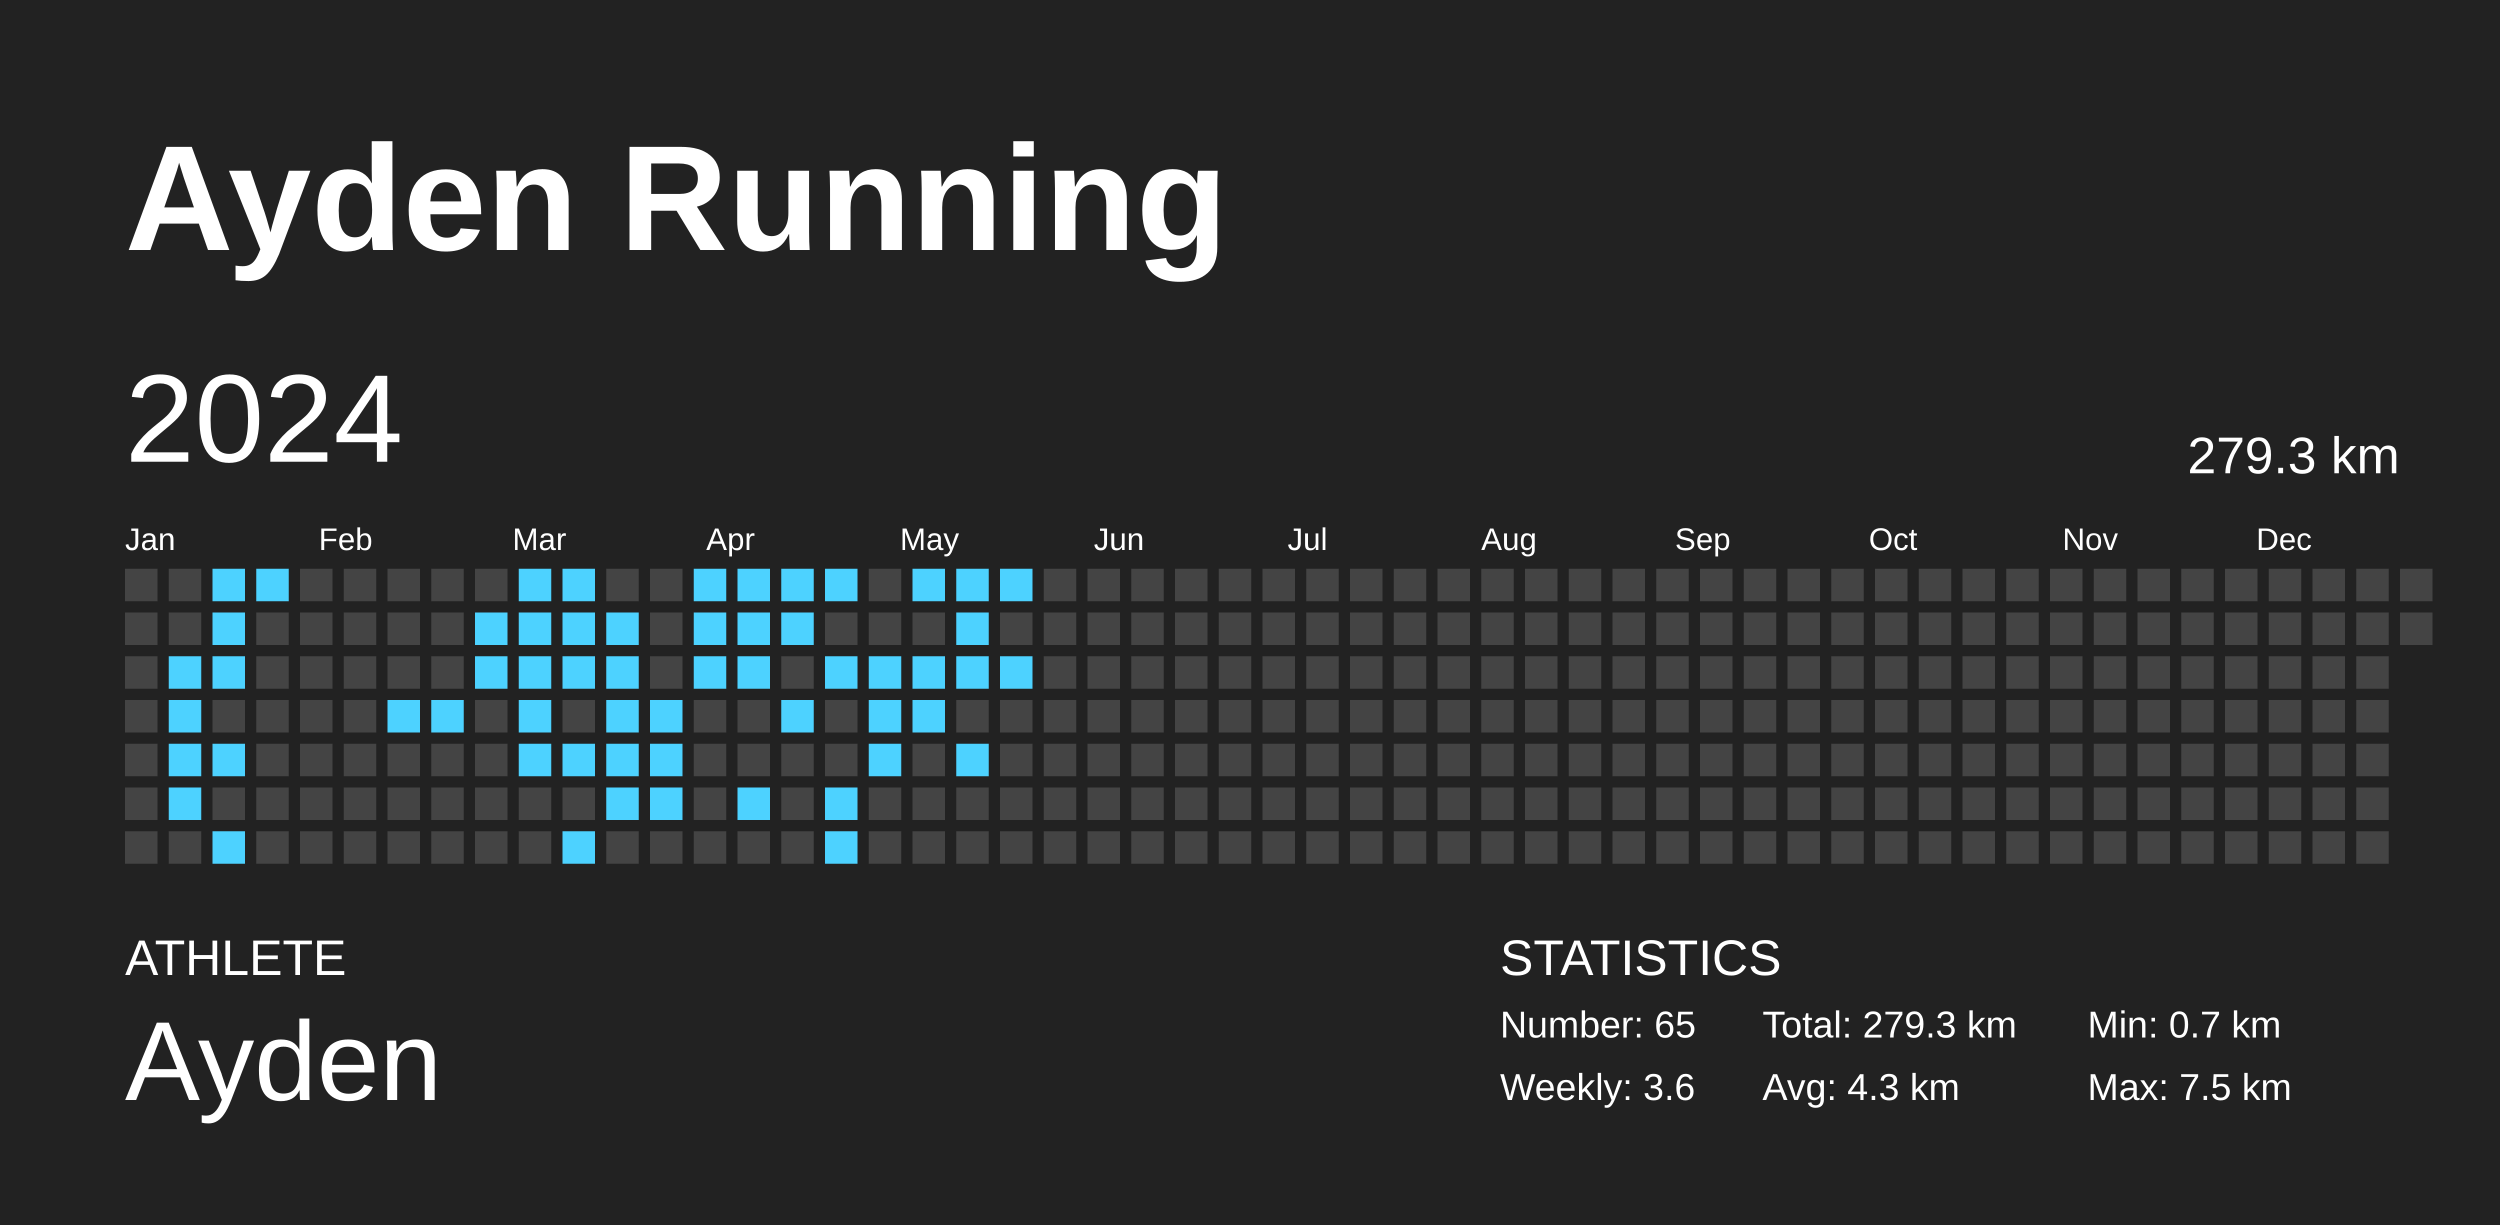
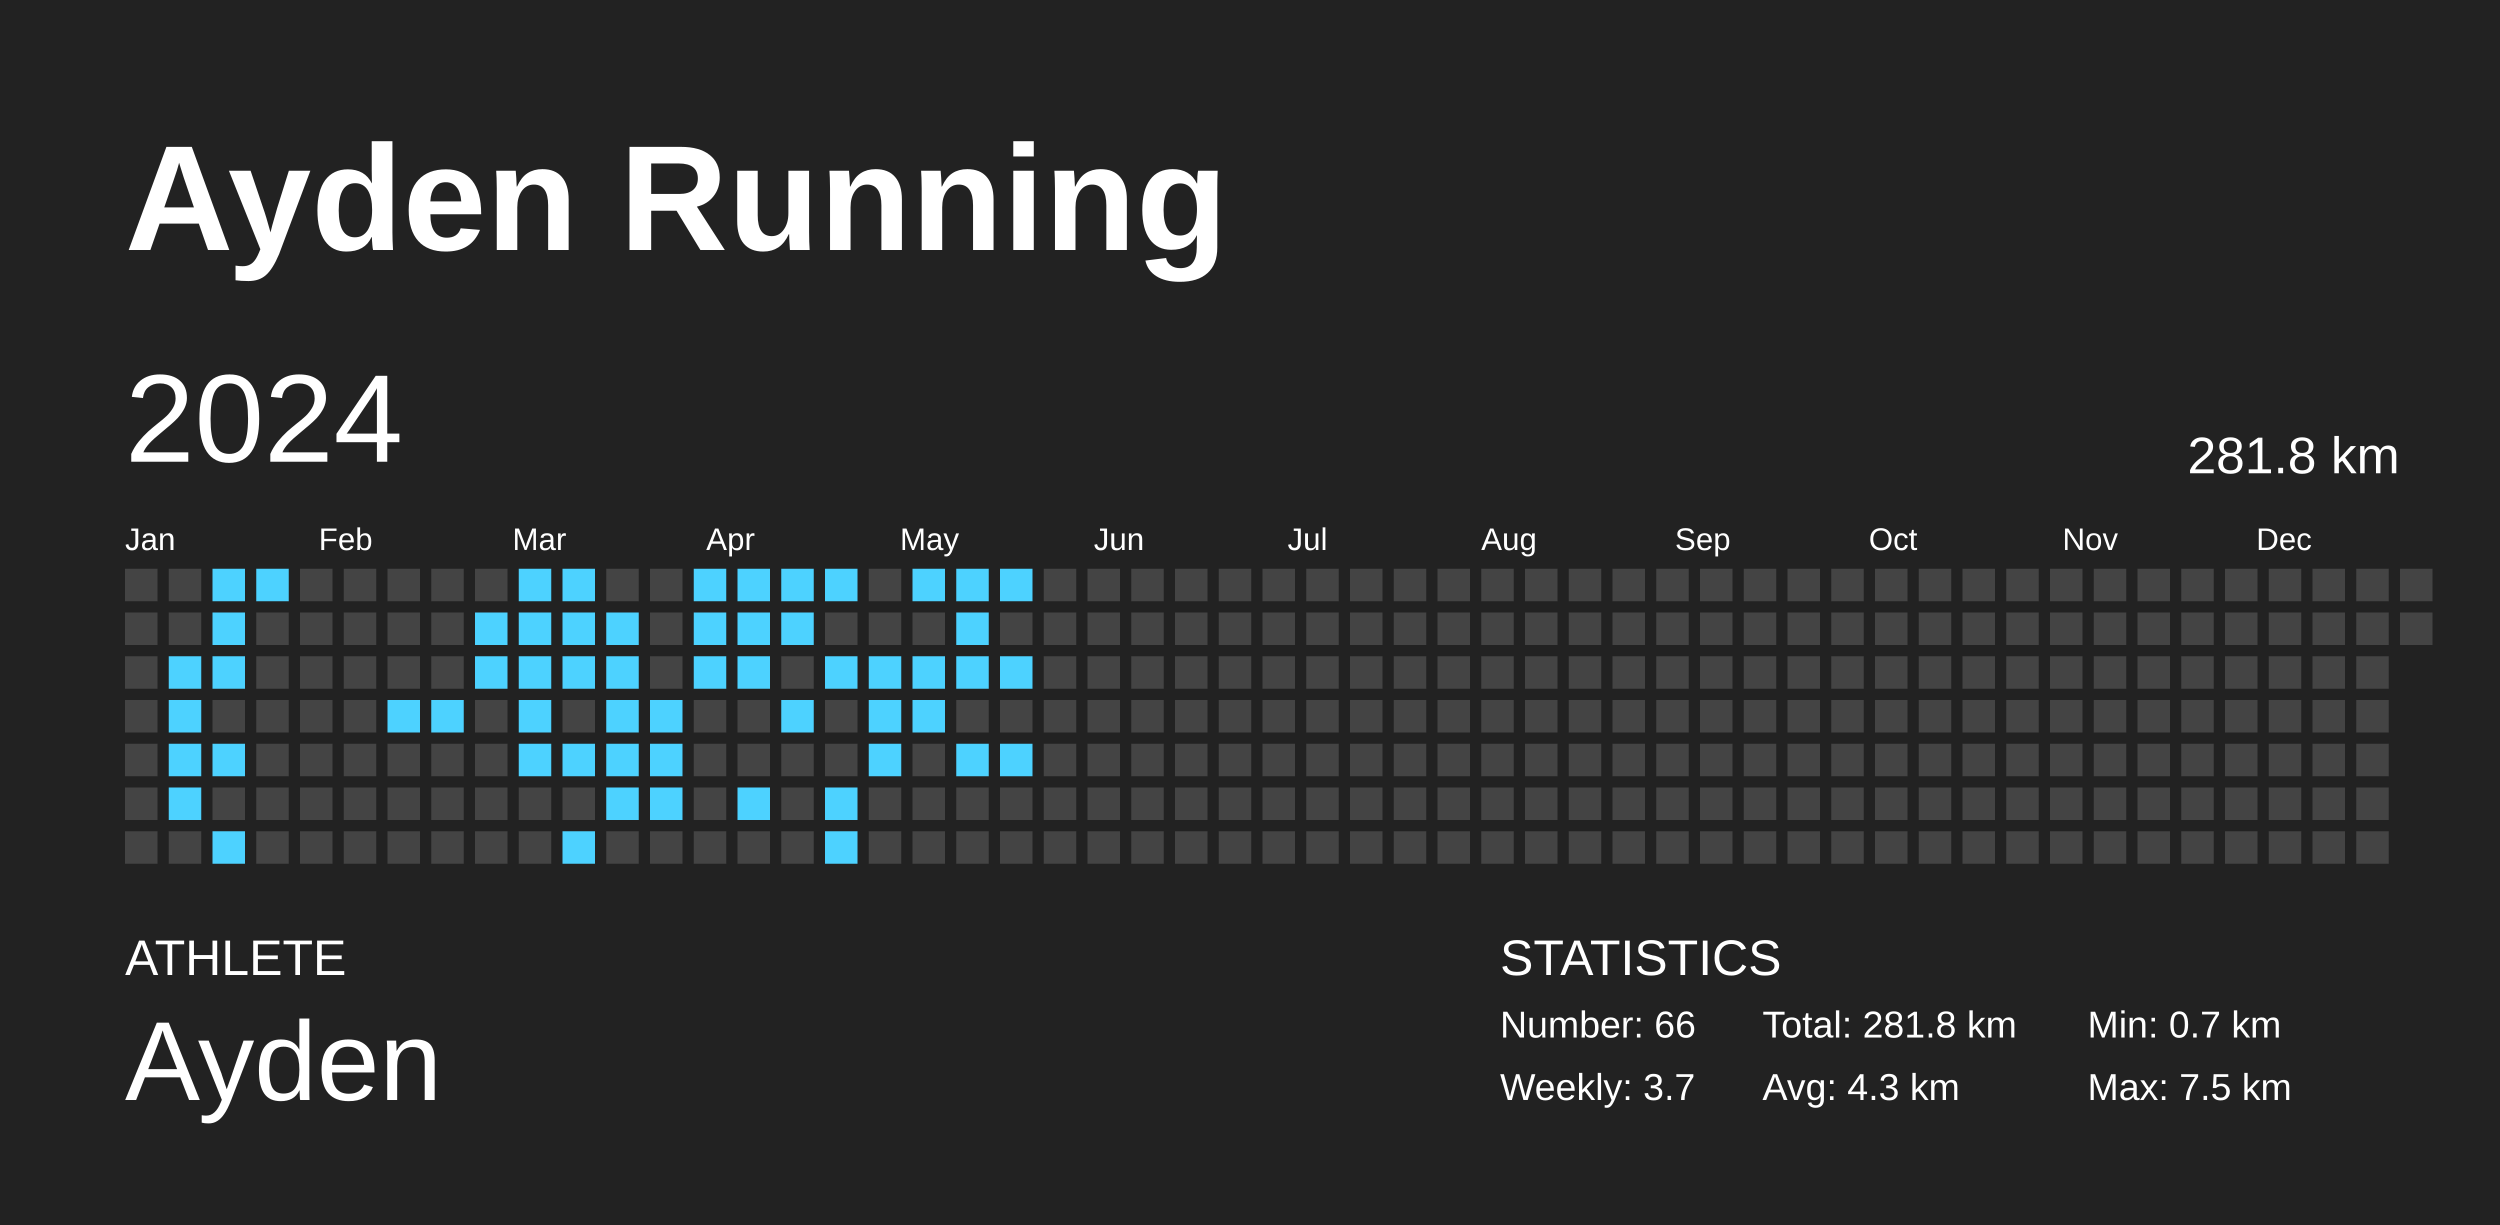
<svg xmlns="http://www.w3.org/2000/svg" baseProfile="full" height="98mm" version="1.1" viewBox="0,0,200,98" width="200mm">
  <defs />
  <rect fill="#222222" height="98" width="200" x="0" y="0" />
  <text fill="#FFFFFF" style="font-size:12px; font-family:Arial; font-weight:bold;" x="10" y="20">Ayden Running</text>
  <text fill="#FFFFFF" style="font-size:4px; font-family:Arial" x="10" y="78">ATHLETE</text>
  <text fill="#FFFFFF" style="font-size:9px; font-family:Arial" x="10" y="88">Ayden</text>
  <text fill="#FFFFFF" style="font-size:4px; font-family:Arial" x="120" y="78">STATISTICS</text>
-   <text fill="#FFFFFF" style="font-size:3px; font-family:Arial" x="120" y="83">Number: 65</text>
-   <text fill="#FFFFFF" style="font-size:3px; font-family:Arial" x="120" y="88">Weekly: 3.6</text>
-   <text fill="#FFFFFF" style="font-size:3px; font-family:Arial" x="141" y="83">Total: 279.3 km</text>
+   <text fill="#FFFFFF" style="font-size:3px; font-family:Arial" x="120" y="83">Number: 66</text>
+   <text fill="#FFFFFF" style="font-size:3px; font-family:Arial" x="120" y="88">Weekly: 3.7</text>
+   <text fill="#FFFFFF" style="font-size:3px; font-family:Arial" x="141" y="83">Total: 281.8 km</text>
  <text fill="#FFFFFF" style="font-size:3px; font-family:Arial" x="141" y="88">Avg: 4.3 km</text>
  <text fill="#FFFFFF" style="font-size:3px; font-family:Arial" x="167" y="83">Min: 0.7 km</text>
  <text fill="#FFFFFF" style="font-size:3px; font-family:Arial" x="167" y="88">Max: 7.5 km</text>
  <text dominant-baseline="hanging" fill="#FFFFFF" style="font-size:10.0px; font-family:Arial;" x="10" y="30">2024</text>
-   <text dominant-baseline="hanging" fill="#FFFFFF" style="font-size:4.125px; font-family:Arial;" x="175" y="35">279.3 km</text>
+   <text dominant-baseline="hanging" fill="#FFFFFF" style="font-size:4.125px; font-family:Arial;" x="175" y="35">281.8 km</text>
  <text fill="#FFFFFF" style="font-size:2.5px; font-family:Arial" x="10.0" y="44">Jan</text>
  <text fill="#FFFFFF" style="font-size:2.5px; font-family:Arial" x="25.5" y="44">Feb</text>
  <text fill="#FFFFFF" style="font-size:2.5px; font-family:Arial" x="41.0" y="44">Mar</text>
  <text fill="#FFFFFF" style="font-size:2.5px; font-family:Arial" x="56.5" y="44">Apr</text>
  <text fill="#FFFFFF" style="font-size:2.5px; font-family:Arial" x="72.0" y="44">May</text>
  <text fill="#FFFFFF" style="font-size:2.5px; font-family:Arial" x="87.5" y="44">Jun</text>
  <text fill="#FFFFFF" style="font-size:2.5px; font-family:Arial" x="103.0" y="44">Jul</text>
  <text fill="#FFFFFF" style="font-size:2.5px; font-family:Arial" x="118.5" y="44">Aug</text>
  <text fill="#FFFFFF" style="font-size:2.5px; font-family:Arial" x="134.0" y="44">Sep</text>
  <text fill="#FFFFFF" style="font-size:2.5px; font-family:Arial" x="149.5" y="44">Oct</text>
  <text fill="#FFFFFF" style="font-size:2.5px; font-family:Arial" x="165.0" y="44">Nov</text>
  <text fill="#FFFFFF" style="font-size:2.5px; font-family:Arial" x="180.5" y="44">Dec</text>
  <rect fill="#444444" height="2.6" width="2.6" x="10.0" y="45.5" />
  <rect fill="#444444" height="2.6" width="2.6" x="10.0" y="49.0" />
  <rect fill="#444444" height="2.6" width="2.6" x="10.0" y="52.5" />
  <rect fill="#444444" height="2.6" width="2.6" x="10.0" y="56.0" />
  <rect fill="#444444" height="2.6" width="2.6" x="10.0" y="59.5" />
  <rect fill="#444444" height="2.6" width="2.6" x="10.0" y="63.0" />
  <rect fill="#444444" height="2.6" width="2.6" x="10.0" y="66.5" />
  <rect fill="#444444" height="2.6" width="2.6" x="13.5" y="45.5" />
  <rect fill="#444444" height="2.6" width="2.6" x="13.5" y="49.0" />
  <rect fill="#4dd2ff" height="2.6" width="2.6" x="13.5" y="52.5" />
  <rect fill="#4dd2ff" height="2.6" width="2.6" x="13.5" y="56.0" />
  <rect fill="#4dd2ff" height="2.6" width="2.6" x="13.5" y="59.5" />
  <rect fill="#4dd2ff" height="2.6" width="2.6" x="13.5" y="63.0" />
  <rect fill="#444444" height="2.6" width="2.6" x="13.5" y="66.5" />
  <rect fill="#4dd2ff" height="2.6" width="2.6" x="17.0" y="45.5" />
  <rect fill="#4dd2ff" height="2.6" width="2.6" x="17.0" y="49.0" />
  <rect fill="#4dd2ff" height="2.6" width="2.6" x="17.0" y="52.5" />
  <rect fill="#444444" height="2.6" width="2.6" x="17.0" y="56.0" />
  <rect fill="#4dd2ff" height="2.6" width="2.6" x="17.0" y="59.5" />
  <rect fill="#444444" height="2.6" width="2.6" x="17.0" y="63.0" />
  <rect fill="#4dd2ff" height="2.6" width="2.6" x="17.0" y="66.5" />
  <rect fill="#4dd2ff" height="2.6" width="2.6" x="20.5" y="45.5" />
  <rect fill="#444444" height="2.6" width="2.6" x="20.5" y="49.0" />
  <rect fill="#444444" height="2.6" width="2.6" x="20.5" y="52.5" />
  <rect fill="#444444" height="2.6" width="2.6" x="20.5" y="56.0" />
  <rect fill="#444444" height="2.6" width="2.6" x="20.5" y="59.5" />
  <rect fill="#444444" height="2.6" width="2.6" x="20.5" y="63.0" />
  <rect fill="#444444" height="2.6" width="2.6" x="20.5" y="66.5" />
  <rect fill="#444444" height="2.6" width="2.6" x="24.0" y="45.5" />
  <rect fill="#444444" height="2.6" width="2.6" x="24.0" y="49.0" />
  <rect fill="#444444" height="2.6" width="2.6" x="24.0" y="52.5" />
  <rect fill="#444444" height="2.6" width="2.6" x="24.0" y="56.0" />
  <rect fill="#444444" height="2.6" width="2.6" x="24.0" y="59.5" />
  <rect fill="#444444" height="2.6" width="2.6" x="24.0" y="63.0" />
  <rect fill="#444444" height="2.6" width="2.6" x="24.0" y="66.5" />
  <rect fill="#444444" height="2.6" width="2.6" x="27.5" y="45.5" />
  <rect fill="#444444" height="2.6" width="2.6" x="27.5" y="49.0" />
  <rect fill="#444444" height="2.6" width="2.6" x="27.5" y="52.5" />
  <rect fill="#444444" height="2.6" width="2.6" x="27.5" y="56.0" />
  <rect fill="#444444" height="2.6" width="2.6" x="27.5" y="59.5" />
  <rect fill="#444444" height="2.6" width="2.6" x="27.5" y="63.0" />
  <rect fill="#444444" height="2.6" width="2.6" x="27.5" y="66.5" />
  <rect fill="#444444" height="2.6" width="2.6" x="31.0" y="45.5" />
  <rect fill="#444444" height="2.6" width="2.6" x="31.0" y="49.0" />
  <rect fill="#444444" height="2.6" width="2.6" x="31.0" y="52.5" />
  <rect fill="#4dd2ff" height="2.6" width="2.6" x="31.0" y="56.0" />
  <rect fill="#444444" height="2.6" width="2.6" x="31.0" y="59.5" />
  <rect fill="#444444" height="2.6" width="2.6" x="31.0" y="63.0" />
  <rect fill="#444444" height="2.6" width="2.6" x="31.0" y="66.5" />
  <rect fill="#444444" height="2.6" width="2.6" x="34.5" y="45.5" />
  <rect fill="#444444" height="2.6" width="2.6" x="34.5" y="49.0" />
  <rect fill="#444444" height="2.6" width="2.6" x="34.5" y="52.5" />
  <rect fill="#4dd2ff" height="2.6" width="2.6" x="34.5" y="56.0" />
  <rect fill="#444444" height="2.6" width="2.6" x="34.5" y="59.5" />
  <rect fill="#444444" height="2.6" width="2.6" x="34.5" y="63.0" />
  <rect fill="#444444" height="2.6" width="2.6" x="34.5" y="66.5" />
  <rect fill="#444444" height="2.6" width="2.6" x="38.0" y="45.5" />
  <rect fill="#4dd2ff" height="2.6" width="2.6" x="38.0" y="49.0" />
  <rect fill="#4dd2ff" height="2.6" width="2.6" x="38.0" y="52.5" />
  <rect fill="#444444" height="2.6" width="2.6" x="38.0" y="56.0" />
  <rect fill="#444444" height="2.6" width="2.6" x="38.0" y="59.5" />
  <rect fill="#444444" height="2.6" width="2.6" x="38.0" y="63.0" />
  <rect fill="#444444" height="2.6" width="2.6" x="38.0" y="66.5" />
  <rect fill="#4dd2ff" height="2.6" width="2.6" x="41.5" y="45.5" />
  <rect fill="#4dd2ff" height="2.6" width="2.6" x="41.5" y="49.0" />
  <rect fill="#4dd2ff" height="2.6" width="2.6" x="41.5" y="52.5" />
  <rect fill="#4dd2ff" height="2.6" width="2.6" x="41.5" y="56.0" />
  <rect fill="#4dd2ff" height="2.6" width="2.6" x="41.5" y="59.5" />
  <rect fill="#444444" height="2.6" width="2.6" x="41.5" y="63.0" />
  <rect fill="#444444" height="2.6" width="2.6" x="41.5" y="66.5" />
  <rect fill="#4dd2ff" height="2.6" width="2.6" x="45.0" y="45.5" />
  <rect fill="#4dd2ff" height="2.6" width="2.6" x="45.0" y="49.0" />
  <rect fill="#4dd2ff" height="2.6" width="2.6" x="45.0" y="52.5" />
  <rect fill="#444444" height="2.6" width="2.6" x="45.0" y="56.0" />
  <rect fill="#4dd2ff" height="2.6" width="2.6" x="45.0" y="59.5" />
  <rect fill="#444444" height="2.6" width="2.6" x="45.0" y="63.0" />
  <rect fill="#4dd2ff" height="2.6" width="2.6" x="45.0" y="66.5" />
  <rect fill="#444444" height="2.6" width="2.6" x="48.5" y="45.5" />
  <rect fill="#4dd2ff" height="2.6" width="2.6" x="48.5" y="49.0" />
  <rect fill="#4dd2ff" height="2.6" width="2.6" x="48.5" y="52.5" />
  <rect fill="#4dd2ff" height="2.6" width="2.6" x="48.5" y="56.0" />
  <rect fill="#4dd2ff" height="2.6" width="2.6" x="48.5" y="59.5" />
  <rect fill="#4dd2ff" height="2.6" width="2.6" x="48.5" y="63.0" />
  <rect fill="#444444" height="2.6" width="2.6" x="48.5" y="66.5" />
  <rect fill="#444444" height="2.6" width="2.6" x="52.0" y="45.5" />
  <rect fill="#444444" height="2.6" width="2.6" x="52.0" y="49.0" />
  <rect fill="#444444" height="2.6" width="2.6" x="52.0" y="52.5" />
  <rect fill="#4dd2ff" height="2.6" width="2.6" x="52.0" y="56.0" />
  <rect fill="#4dd2ff" height="2.6" width="2.6" x="52.0" y="59.5" />
  <rect fill="#4dd2ff" height="2.6" width="2.6" x="52.0" y="63.0" />
  <rect fill="#444444" height="2.6" width="2.6" x="52.0" y="66.5" />
  <rect fill="#4dd2ff" height="2.6" width="2.6" x="55.5" y="45.5" />
  <rect fill="#4dd2ff" height="2.6" width="2.6" x="55.5" y="49.0" />
  <rect fill="#4dd2ff" height="2.6" width="2.6" x="55.5" y="52.5" />
  <rect fill="#444444" height="2.6" width="2.6" x="55.5" y="56.0" />
  <rect fill="#444444" height="2.6" width="2.6" x="55.5" y="59.5" />
  <rect fill="#444444" height="2.6" width="2.6" x="55.5" y="63.0" />
  <rect fill="#444444" height="2.6" width="2.6" x="55.5" y="66.5" />
  <rect fill="#4dd2ff" height="2.6" width="2.6" x="59.0" y="45.5" />
  <rect fill="#4dd2ff" height="2.6" width="2.6" x="59.0" y="49.0" />
  <rect fill="#4dd2ff" height="2.6" width="2.6" x="59.0" y="52.5" />
  <rect fill="#444444" height="2.6" width="2.6" x="59.0" y="56.0" />
  <rect fill="#444444" height="2.6" width="2.6" x="59.0" y="59.5" />
  <rect fill="#4dd2ff" height="2.6" width="2.6" x="59.0" y="63.0" />
  <rect fill="#444444" height="2.6" width="2.6" x="59.0" y="66.5" />
  <rect fill="#4dd2ff" height="2.6" width="2.6" x="62.5" y="45.5" />
  <rect fill="#4dd2ff" height="2.6" width="2.6" x="62.5" y="49.0" />
  <rect fill="#444444" height="2.6" width="2.6" x="62.5" y="52.5" />
  <rect fill="#4dd2ff" height="2.6" width="2.6" x="62.5" y="56.0" />
  <rect fill="#444444" height="2.6" width="2.6" x="62.5" y="59.5" />
  <rect fill="#444444" height="2.6" width="2.6" x="62.5" y="63.0" />
  <rect fill="#444444" height="2.6" width="2.6" x="62.5" y="66.5" />
  <rect fill="#4dd2ff" height="2.6" width="2.6" x="66.0" y="45.5" />
  <rect fill="#444444" height="2.6" width="2.6" x="66.0" y="49.0" />
  <rect fill="#4dd2ff" height="2.6" width="2.6" x="66.0" y="52.5" />
  <rect fill="#444444" height="2.6" width="2.6" x="66.0" y="56.0" />
  <rect fill="#444444" height="2.6" width="2.6" x="66.0" y="59.5" />
  <rect fill="#4dd2ff" height="2.6" width="2.6" x="66.0" y="63.0" />
  <rect fill="#4dd2ff" height="2.6" width="2.6" x="66.0" y="66.5" />
  <rect fill="#444444" height="2.6" width="2.6" x="69.5" y="45.5" />
  <rect fill="#444444" height="2.6" width="2.6" x="69.5" y="49.0" />
  <rect fill="#4dd2ff" height="2.6" width="2.6" x="69.5" y="52.5" />
  <rect fill="#4dd2ff" height="2.6" width="2.6" x="69.5" y="56.0" />
  <rect fill="#4dd2ff" height="2.6" width="2.6" x="69.5" y="59.5" />
  <rect fill="#444444" height="2.6" width="2.6" x="69.5" y="63.0" />
  <rect fill="#444444" height="2.6" width="2.6" x="69.5" y="66.5" />
  <rect fill="#4dd2ff" height="2.6" width="2.6" x="73.0" y="45.5" />
  <rect fill="#444444" height="2.6" width="2.6" x="73.0" y="49.0" />
  <rect fill="#4dd2ff" height="2.6" width="2.6" x="73.0" y="52.5" />
  <rect fill="#4dd2ff" height="2.6" width="2.6" x="73.0" y="56.0" />
  <rect fill="#444444" height="2.6" width="2.6" x="73.0" y="59.5" />
  <rect fill="#444444" height="2.6" width="2.6" x="73.0" y="63.0" />
  <rect fill="#444444" height="2.6" width="2.6" x="73.0" y="66.5" />
  <rect fill="#4dd2ff" height="2.6" width="2.6" x="76.5" y="45.5" />
  <rect fill="#4dd2ff" height="2.6" width="2.6" x="76.5" y="49.0" />
  <rect fill="#4dd2ff" height="2.6" width="2.6" x="76.5" y="52.5" />
  <rect fill="#444444" height="2.6" width="2.6" x="76.5" y="56.0" />
  <rect fill="#4dd2ff" height="2.6" width="2.6" x="76.5" y="59.5" />
  <rect fill="#444444" height="2.6" width="2.6" x="76.5" y="63.0" />
  <rect fill="#444444" height="2.6" width="2.6" x="76.5" y="66.5" />
  <rect fill="#4dd2ff" height="2.6" width="2.6" x="80.0" y="45.5" />
  <rect fill="#444444" height="2.6" width="2.6" x="80.0" y="49.0" />
  <rect fill="#4dd2ff" height="2.6" width="2.6" x="80.0" y="52.5" />
  <rect fill="#444444" height="2.6" width="2.6" x="80.0" y="56.0" />
-   <rect fill="#444444" height="2.6" width="2.6" x="80.0" y="59.5" />
+   <rect fill="#4dd2ff" height="2.6" width="2.6" x="80.0" y="59.5" />
  <rect fill="#444444" height="2.6" width="2.6" x="80.0" y="63.0" />
  <rect fill="#444444" height="2.6" width="2.6" x="80.0" y="66.5" />
  <rect fill="#444444" height="2.6" width="2.6" x="83.5" y="45.5" />
  <rect fill="#444444" height="2.6" width="2.6" x="83.5" y="49.0" />
  <rect fill="#444444" height="2.6" width="2.6" x="83.5" y="52.5" />
  <rect fill="#444444" height="2.6" width="2.6" x="83.5" y="56.0" />
  <rect fill="#444444" height="2.6" width="2.6" x="83.5" y="59.5" />
  <rect fill="#444444" height="2.6" width="2.6" x="83.5" y="63.0" />
  <rect fill="#444444" height="2.6" width="2.6" x="83.5" y="66.5" />
  <rect fill="#444444" height="2.6" width="2.6" x="87.0" y="45.5" />
  <rect fill="#444444" height="2.6" width="2.6" x="87.0" y="49.0" />
  <rect fill="#444444" height="2.6" width="2.6" x="87.0" y="52.5" />
  <rect fill="#444444" height="2.6" width="2.6" x="87.0" y="56.0" />
  <rect fill="#444444" height="2.6" width="2.6" x="87.0" y="59.5" />
  <rect fill="#444444" height="2.6" width="2.6" x="87.0" y="63.0" />
  <rect fill="#444444" height="2.6" width="2.6" x="87.0" y="66.5" />
  <rect fill="#444444" height="2.6" width="2.6" x="90.5" y="45.5" />
  <rect fill="#444444" height="2.6" width="2.6" x="90.5" y="49.0" />
  <rect fill="#444444" height="2.6" width="2.6" x="90.5" y="52.5" />
  <rect fill="#444444" height="2.6" width="2.6" x="90.5" y="56.0" />
  <rect fill="#444444" height="2.6" width="2.6" x="90.5" y="59.5" />
  <rect fill="#444444" height="2.6" width="2.6" x="90.5" y="63.0" />
  <rect fill="#444444" height="2.6" width="2.6" x="90.5" y="66.5" />
  <rect fill="#444444" height="2.6" width="2.6" x="94.0" y="45.5" />
  <rect fill="#444444" height="2.6" width="2.6" x="94.0" y="49.0" />
  <rect fill="#444444" height="2.6" width="2.6" x="94.0" y="52.5" />
  <rect fill="#444444" height="2.6" width="2.6" x="94.0" y="56.0" />
  <rect fill="#444444" height="2.6" width="2.6" x="94.0" y="59.5" />
  <rect fill="#444444" height="2.6" width="2.6" x="94.0" y="63.0" />
  <rect fill="#444444" height="2.6" width="2.6" x="94.0" y="66.5" />
  <rect fill="#444444" height="2.6" width="2.6" x="97.5" y="45.5" />
  <rect fill="#444444" height="2.6" width="2.6" x="97.5" y="49.0" />
  <rect fill="#444444" height="2.6" width="2.6" x="97.5" y="52.5" />
  <rect fill="#444444" height="2.6" width="2.6" x="97.5" y="56.0" />
  <rect fill="#444444" height="2.6" width="2.6" x="97.5" y="59.5" />
  <rect fill="#444444" height="2.6" width="2.6" x="97.5" y="63.0" />
  <rect fill="#444444" height="2.6" width="2.6" x="97.5" y="66.5" />
  <rect fill="#444444" height="2.6" width="2.6" x="101.0" y="45.5" />
  <rect fill="#444444" height="2.6" width="2.6" x="101.0" y="49.0" />
  <rect fill="#444444" height="2.6" width="2.6" x="101.0" y="52.5" />
  <rect fill="#444444" height="2.6" width="2.6" x="101.0" y="56.0" />
  <rect fill="#444444" height="2.6" width="2.6" x="101.0" y="59.5" />
  <rect fill="#444444" height="2.6" width="2.6" x="101.0" y="63.0" />
  <rect fill="#444444" height="2.6" width="2.6" x="101.0" y="66.5" />
  <rect fill="#444444" height="2.6" width="2.6" x="104.5" y="45.5" />
  <rect fill="#444444" height="2.6" width="2.6" x="104.5" y="49.0" />
  <rect fill="#444444" height="2.6" width="2.6" x="104.5" y="52.5" />
  <rect fill="#444444" height="2.6" width="2.6" x="104.5" y="56.0" />
  <rect fill="#444444" height="2.6" width="2.6" x="104.5" y="59.5" />
  <rect fill="#444444" height="2.6" width="2.6" x="104.5" y="63.0" />
  <rect fill="#444444" height="2.6" width="2.6" x="104.5" y="66.5" />
  <rect fill="#444444" height="2.6" width="2.6" x="108.0" y="45.5" />
  <rect fill="#444444" height="2.6" width="2.6" x="108.0" y="49.0" />
  <rect fill="#444444" height="2.6" width="2.6" x="108.0" y="52.5" />
  <rect fill="#444444" height="2.6" width="2.6" x="108.0" y="56.0" />
  <rect fill="#444444" height="2.6" width="2.6" x="108.0" y="59.5" />
  <rect fill="#444444" height="2.6" width="2.6" x="108.0" y="63.0" />
  <rect fill="#444444" height="2.6" width="2.6" x="108.0" y="66.5" />
  <rect fill="#444444" height="2.6" width="2.6" x="111.5" y="45.5" />
  <rect fill="#444444" height="2.6" width="2.6" x="111.5" y="49.0" />
  <rect fill="#444444" height="2.6" width="2.6" x="111.5" y="52.5" />
  <rect fill="#444444" height="2.6" width="2.6" x="111.5" y="56.0" />
  <rect fill="#444444" height="2.6" width="2.6" x="111.5" y="59.5" />
  <rect fill="#444444" height="2.6" width="2.6" x="111.5" y="63.0" />
  <rect fill="#444444" height="2.6" width="2.6" x="111.5" y="66.5" />
  <rect fill="#444444" height="2.6" width="2.6" x="115.0" y="45.5" />
  <rect fill="#444444" height="2.6" width="2.6" x="115.0" y="49.0" />
  <rect fill="#444444" height="2.6" width="2.6" x="115.0" y="52.5" />
  <rect fill="#444444" height="2.6" width="2.6" x="115.0" y="56.0" />
  <rect fill="#444444" height="2.6" width="2.6" x="115.0" y="59.5" />
  <rect fill="#444444" height="2.6" width="2.6" x="115.0" y="63.0" />
  <rect fill="#444444" height="2.6" width="2.6" x="115.0" y="66.5" />
  <rect fill="#444444" height="2.6" width="2.6" x="118.5" y="45.5" />
  <rect fill="#444444" height="2.6" width="2.6" x="118.5" y="49.0" />
  <rect fill="#444444" height="2.6" width="2.6" x="118.5" y="52.5" />
  <rect fill="#444444" height="2.6" width="2.6" x="118.5" y="56.0" />
  <rect fill="#444444" height="2.6" width="2.6" x="118.5" y="59.5" />
  <rect fill="#444444" height="2.6" width="2.6" x="118.5" y="63.0" />
  <rect fill="#444444" height="2.6" width="2.6" x="118.5" y="66.5" />
  <rect fill="#444444" height="2.6" width="2.6" x="122.0" y="45.5" />
  <rect fill="#444444" height="2.6" width="2.6" x="122.0" y="49.0" />
  <rect fill="#444444" height="2.6" width="2.6" x="122.0" y="52.5" />
  <rect fill="#444444" height="2.6" width="2.6" x="122.0" y="56.0" />
  <rect fill="#444444" height="2.6" width="2.6" x="122.0" y="59.5" />
  <rect fill="#444444" height="2.6" width="2.6" x="122.0" y="63.0" />
  <rect fill="#444444" height="2.6" width="2.6" x="122.0" y="66.5" />
  <rect fill="#444444" height="2.6" width="2.6" x="125.5" y="45.5" />
  <rect fill="#444444" height="2.6" width="2.6" x="125.5" y="49.0" />
  <rect fill="#444444" height="2.6" width="2.6" x="125.5" y="52.5" />
  <rect fill="#444444" height="2.6" width="2.6" x="125.5" y="56.0" />
  <rect fill="#444444" height="2.6" width="2.6" x="125.5" y="59.5" />
  <rect fill="#444444" height="2.6" width="2.6" x="125.5" y="63.0" />
  <rect fill="#444444" height="2.6" width="2.6" x="125.5" y="66.5" />
  <rect fill="#444444" height="2.6" width="2.6" x="129.0" y="45.5" />
  <rect fill="#444444" height="2.6" width="2.6" x="129.0" y="49.0" />
  <rect fill="#444444" height="2.6" width="2.6" x="129.0" y="52.5" />
  <rect fill="#444444" height="2.6" width="2.6" x="129.0" y="56.0" />
  <rect fill="#444444" height="2.6" width="2.6" x="129.0" y="59.5" />
  <rect fill="#444444" height="2.6" width="2.6" x="129.0" y="63.0" />
  <rect fill="#444444" height="2.6" width="2.6" x="129.0" y="66.5" />
  <rect fill="#444444" height="2.6" width="2.6" x="132.5" y="45.5" />
  <rect fill="#444444" height="2.6" width="2.6" x="132.5" y="49.0" />
  <rect fill="#444444" height="2.6" width="2.6" x="132.5" y="52.5" />
  <rect fill="#444444" height="2.6" width="2.6" x="132.5" y="56.0" />
  <rect fill="#444444" height="2.6" width="2.6" x="132.5" y="59.5" />
  <rect fill="#444444" height="2.6" width="2.6" x="132.5" y="63.0" />
  <rect fill="#444444" height="2.6" width="2.6" x="132.5" y="66.5" />
  <rect fill="#444444" height="2.6" width="2.6" x="136.0" y="45.5" />
  <rect fill="#444444" height="2.6" width="2.6" x="136.0" y="49.0" />
  <rect fill="#444444" height="2.6" width="2.6" x="136.0" y="52.5" />
  <rect fill="#444444" height="2.6" width="2.6" x="136.0" y="56.0" />
  <rect fill="#444444" height="2.6" width="2.6" x="136.0" y="59.5" />
  <rect fill="#444444" height="2.6" width="2.6" x="136.0" y="63.0" />
  <rect fill="#444444" height="2.6" width="2.6" x="136.0" y="66.5" />
  <rect fill="#444444" height="2.6" width="2.6" x="139.5" y="45.5" />
  <rect fill="#444444" height="2.6" width="2.6" x="139.5" y="49.0" />
  <rect fill="#444444" height="2.6" width="2.6" x="139.5" y="52.5" />
  <rect fill="#444444" height="2.6" width="2.6" x="139.5" y="56.0" />
  <rect fill="#444444" height="2.6" width="2.6" x="139.5" y="59.5" />
  <rect fill="#444444" height="2.6" width="2.6" x="139.5" y="63.0" />
  <rect fill="#444444" height="2.6" width="2.6" x="139.5" y="66.5" />
  <rect fill="#444444" height="2.6" width="2.6" x="143.0" y="45.5" />
  <rect fill="#444444" height="2.6" width="2.6" x="143.0" y="49.0" />
  <rect fill="#444444" height="2.6" width="2.6" x="143.0" y="52.5" />
  <rect fill="#444444" height="2.6" width="2.6" x="143.0" y="56.0" />
  <rect fill="#444444" height="2.6" width="2.6" x="143.0" y="59.5" />
  <rect fill="#444444" height="2.6" width="2.6" x="143.0" y="63.0" />
  <rect fill="#444444" height="2.6" width="2.6" x="143.0" y="66.5" />
  <rect fill="#444444" height="2.6" width="2.6" x="146.5" y="45.5" />
  <rect fill="#444444" height="2.6" width="2.6" x="146.5" y="49.0" />
  <rect fill="#444444" height="2.6" width="2.6" x="146.5" y="52.5" />
  <rect fill="#444444" height="2.6" width="2.6" x="146.5" y="56.0" />
  <rect fill="#444444" height="2.6" width="2.6" x="146.5" y="59.5" />
  <rect fill="#444444" height="2.6" width="2.6" x="146.5" y="63.0" />
  <rect fill="#444444" height="2.6" width="2.6" x="146.5" y="66.5" />
  <rect fill="#444444" height="2.6" width="2.6" x="150.0" y="45.5" />
  <rect fill="#444444" height="2.6" width="2.6" x="150.0" y="49.0" />
  <rect fill="#444444" height="2.6" width="2.6" x="150.0" y="52.5" />
  <rect fill="#444444" height="2.6" width="2.6" x="150.0" y="56.0" />
  <rect fill="#444444" height="2.6" width="2.6" x="150.0" y="59.5" />
  <rect fill="#444444" height="2.6" width="2.6" x="150.0" y="63.0" />
  <rect fill="#444444" height="2.6" width="2.6" x="150.0" y="66.5" />
  <rect fill="#444444" height="2.6" width="2.6" x="153.5" y="45.5" />
  <rect fill="#444444" height="2.6" width="2.6" x="153.5" y="49.0" />
  <rect fill="#444444" height="2.6" width="2.6" x="153.5" y="52.5" />
  <rect fill="#444444" height="2.6" width="2.6" x="153.5" y="56.0" />
  <rect fill="#444444" height="2.6" width="2.6" x="153.5" y="59.5" />
  <rect fill="#444444" height="2.6" width="2.6" x="153.5" y="63.0" />
  <rect fill="#444444" height="2.6" width="2.6" x="153.5" y="66.5" />
  <rect fill="#444444" height="2.6" width="2.6" x="157.0" y="45.5" />
  <rect fill="#444444" height="2.6" width="2.6" x="157.0" y="49.0" />
  <rect fill="#444444" height="2.6" width="2.6" x="157.0" y="52.5" />
  <rect fill="#444444" height="2.6" width="2.6" x="157.0" y="56.0" />
  <rect fill="#444444" height="2.6" width="2.6" x="157.0" y="59.5" />
  <rect fill="#444444" height="2.6" width="2.6" x="157.0" y="63.0" />
  <rect fill="#444444" height="2.6" width="2.6" x="157.0" y="66.5" />
  <rect fill="#444444" height="2.6" width="2.6" x="160.5" y="45.5" />
  <rect fill="#444444" height="2.6" width="2.6" x="160.5" y="49.0" />
  <rect fill="#444444" height="2.6" width="2.6" x="160.5" y="52.5" />
  <rect fill="#444444" height="2.6" width="2.6" x="160.5" y="56.0" />
  <rect fill="#444444" height="2.6" width="2.6" x="160.5" y="59.5" />
  <rect fill="#444444" height="2.6" width="2.6" x="160.5" y="63.0" />
  <rect fill="#444444" height="2.6" width="2.6" x="160.5" y="66.5" />
  <rect fill="#444444" height="2.6" width="2.6" x="164.0" y="45.5" />
  <rect fill="#444444" height="2.6" width="2.6" x="164.0" y="49.0" />
  <rect fill="#444444" height="2.6" width="2.6" x="164.0" y="52.5" />
  <rect fill="#444444" height="2.6" width="2.6" x="164.0" y="56.0" />
  <rect fill="#444444" height="2.6" width="2.6" x="164.0" y="59.5" />
  <rect fill="#444444" height="2.6" width="2.6" x="164.0" y="63.0" />
  <rect fill="#444444" height="2.6" width="2.6" x="164.0" y="66.5" />
  <rect fill="#444444" height="2.6" width="2.6" x="167.5" y="45.5" />
  <rect fill="#444444" height="2.6" width="2.6" x="167.5" y="49.0" />
  <rect fill="#444444" height="2.6" width="2.6" x="167.5" y="52.5" />
  <rect fill="#444444" height="2.6" width="2.6" x="167.5" y="56.0" />
  <rect fill="#444444" height="2.6" width="2.6" x="167.5" y="59.5" />
  <rect fill="#444444" height="2.6" width="2.6" x="167.5" y="63.0" />
  <rect fill="#444444" height="2.6" width="2.6" x="167.5" y="66.5" />
  <rect fill="#444444" height="2.6" width="2.6" x="171.0" y="45.5" />
  <rect fill="#444444" height="2.6" width="2.6" x="171.0" y="49.0" />
  <rect fill="#444444" height="2.6" width="2.6" x="171.0" y="52.5" />
  <rect fill="#444444" height="2.6" width="2.6" x="171.0" y="56.0" />
  <rect fill="#444444" height="2.6" width="2.6" x="171.0" y="59.5" />
  <rect fill="#444444" height="2.6" width="2.6" x="171.0" y="63.0" />
  <rect fill="#444444" height="2.6" width="2.6" x="171.0" y="66.5" />
  <rect fill="#444444" height="2.6" width="2.6" x="174.5" y="45.5" />
  <rect fill="#444444" height="2.6" width="2.6" x="174.5" y="49.0" />
  <rect fill="#444444" height="2.6" width="2.6" x="174.5" y="52.5" />
  <rect fill="#444444" height="2.6" width="2.6" x="174.5" y="56.0" />
  <rect fill="#444444" height="2.6" width="2.6" x="174.5" y="59.5" />
  <rect fill="#444444" height="2.6" width="2.6" x="174.5" y="63.0" />
  <rect fill="#444444" height="2.6" width="2.6" x="174.5" y="66.5" />
  <rect fill="#444444" height="2.6" width="2.6" x="178.0" y="45.5" />
  <rect fill="#444444" height="2.6" width="2.6" x="178.0" y="49.0" />
  <rect fill="#444444" height="2.6" width="2.6" x="178.0" y="52.5" />
  <rect fill="#444444" height="2.6" width="2.6" x="178.0" y="56.0" />
  <rect fill="#444444" height="2.6" width="2.6" x="178.0" y="59.5" />
  <rect fill="#444444" height="2.6" width="2.6" x="178.0" y="63.0" />
  <rect fill="#444444" height="2.6" width="2.6" x="178.0" y="66.5" />
  <rect fill="#444444" height="2.6" width="2.6" x="181.5" y="45.5" />
  <rect fill="#444444" height="2.6" width="2.6" x="181.5" y="49.0" />
  <rect fill="#444444" height="2.6" width="2.6" x="181.5" y="52.5" />
  <rect fill="#444444" height="2.6" width="2.6" x="181.5" y="56.0" />
  <rect fill="#444444" height="2.6" width="2.6" x="181.5" y="59.5" />
  <rect fill="#444444" height="2.6" width="2.6" x="181.5" y="63.0" />
  <rect fill="#444444" height="2.6" width="2.6" x="181.5" y="66.5" />
  <rect fill="#444444" height="2.6" width="2.6" x="185.0" y="45.5" />
  <rect fill="#444444" height="2.6" width="2.6" x="185.0" y="49.0" />
  <rect fill="#444444" height="2.6" width="2.6" x="185.0" y="52.5" />
  <rect fill="#444444" height="2.6" width="2.6" x="185.0" y="56.0" />
  <rect fill="#444444" height="2.6" width="2.6" x="185.0" y="59.5" />
  <rect fill="#444444" height="2.6" width="2.6" x="185.0" y="63.0" />
  <rect fill="#444444" height="2.6" width="2.6" x="185.0" y="66.5" />
  <rect fill="#444444" height="2.6" width="2.6" x="188.5" y="45.5" />
  <rect fill="#444444" height="2.6" width="2.6" x="188.5" y="49.0" />
  <rect fill="#444444" height="2.6" width="2.6" x="188.5" y="52.5" />
  <rect fill="#444444" height="2.6" width="2.6" x="188.5" y="56.0" />
  <rect fill="#444444" height="2.6" width="2.6" x="188.5" y="59.5" />
  <rect fill="#444444" height="2.6" width="2.6" x="188.5" y="63.0" />
  <rect fill="#444444" height="2.6" width="2.6" x="188.5" y="66.5" />
  <rect fill="#444444" height="2.6" width="2.6" x="192.0" y="45.5" />
  <rect fill="#444444" height="2.6" width="2.6" x="192.0" y="49.0" />
</svg>
